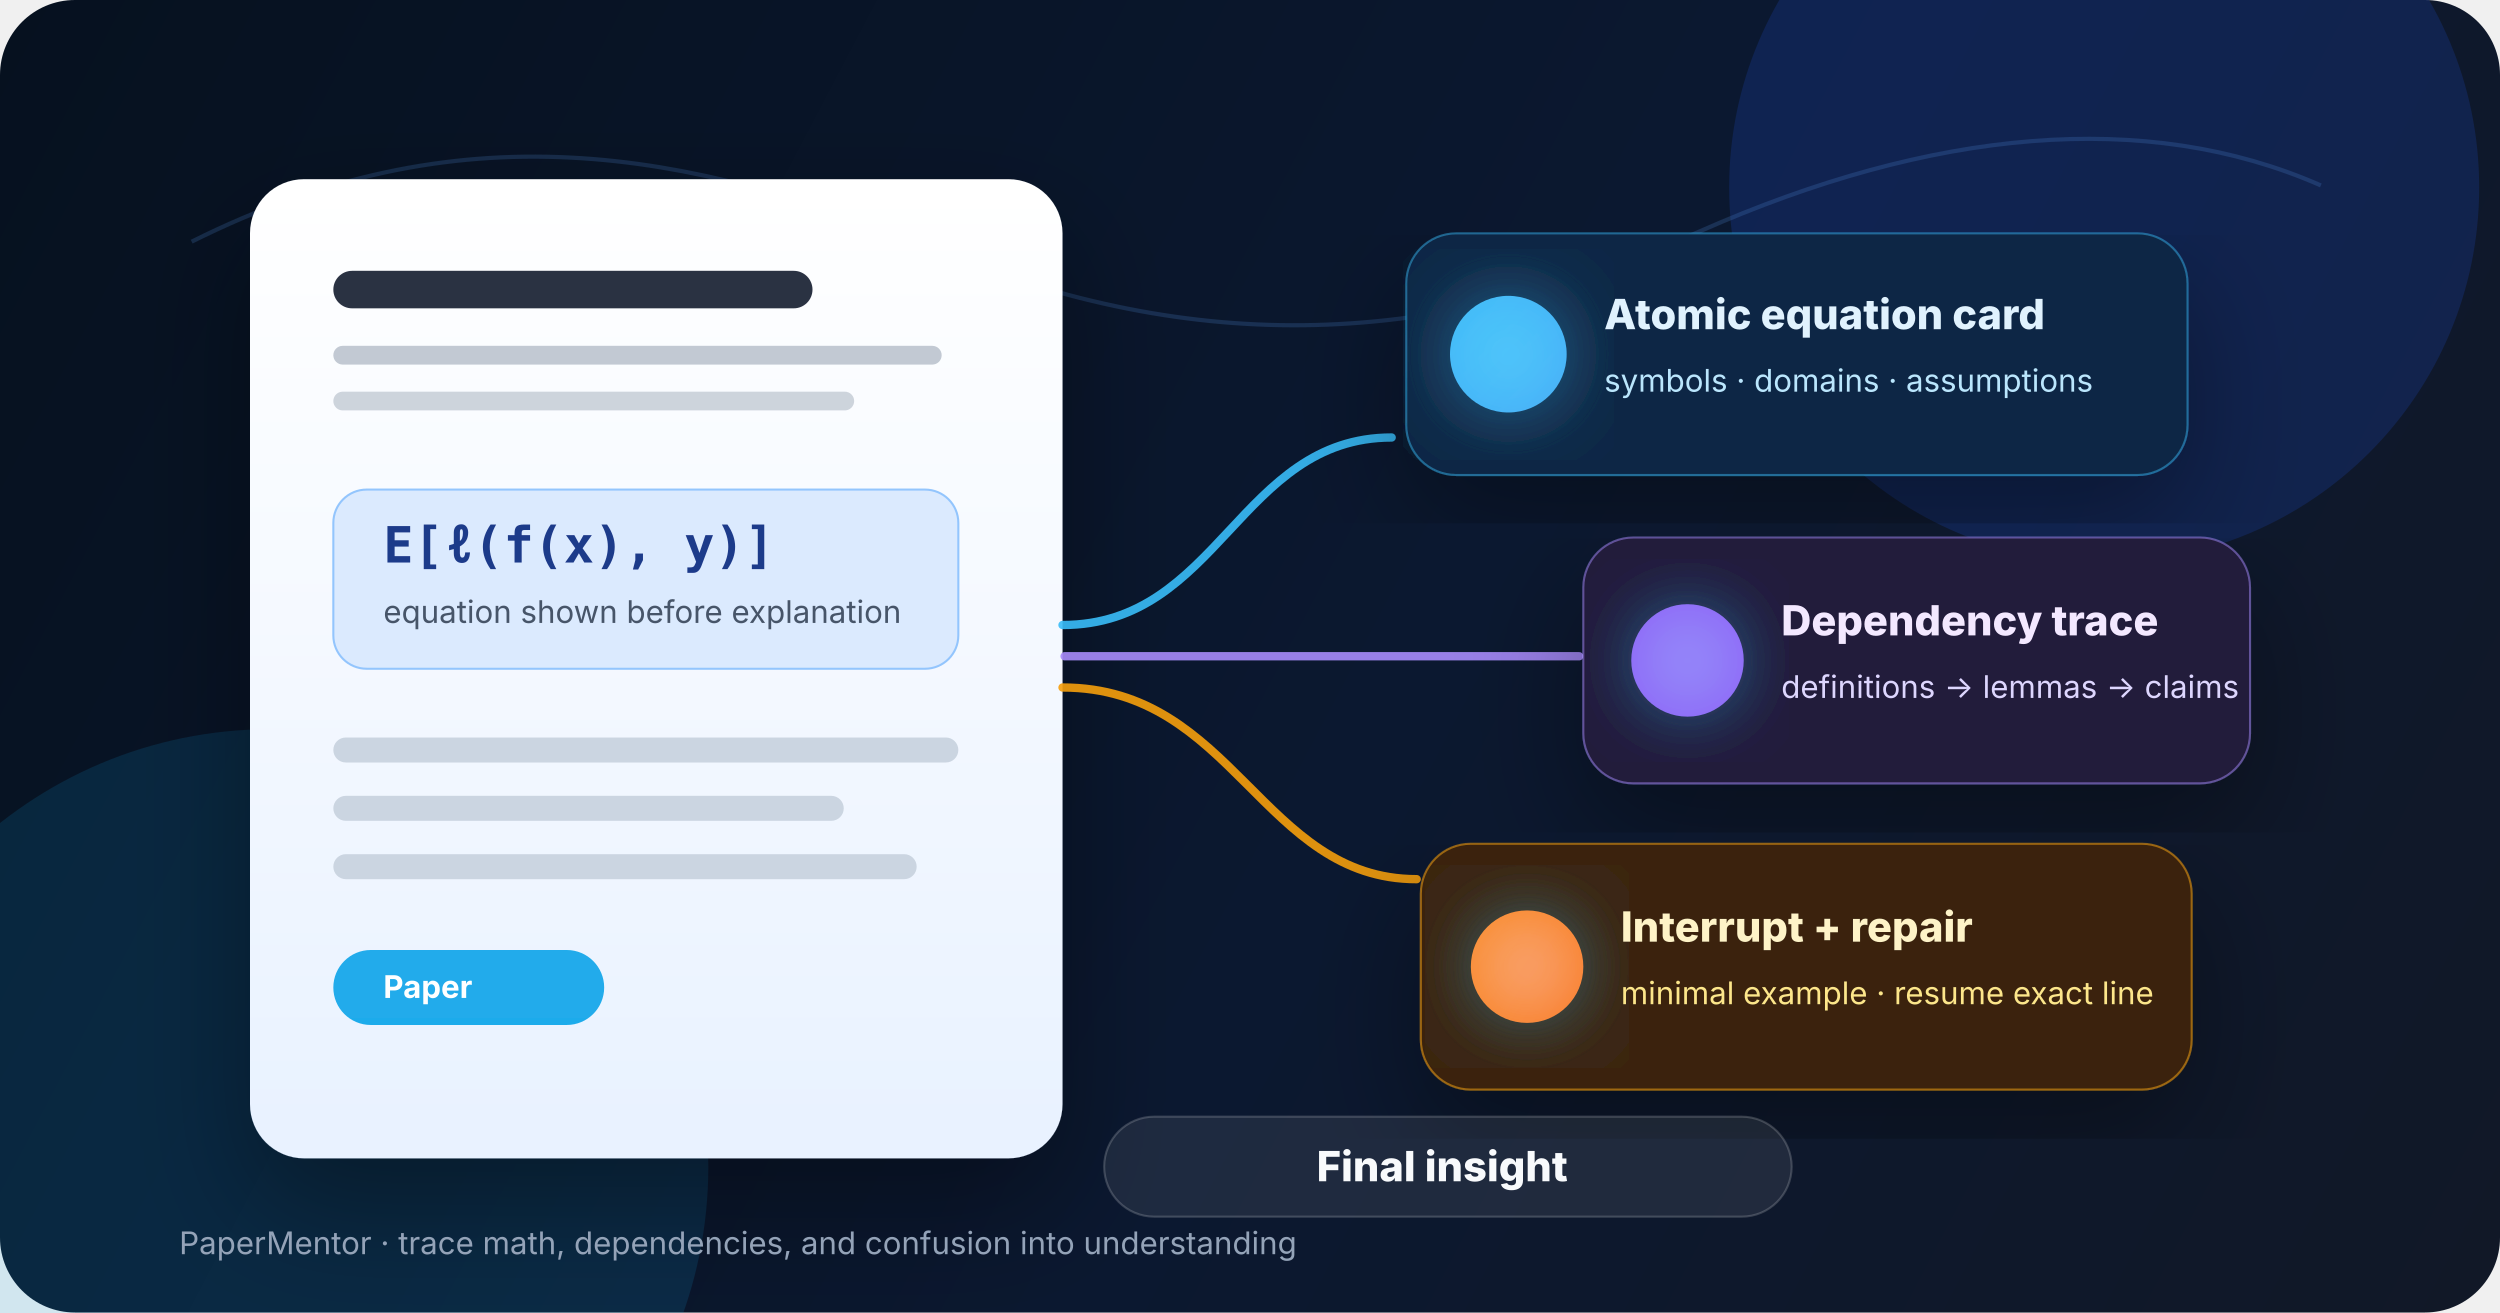
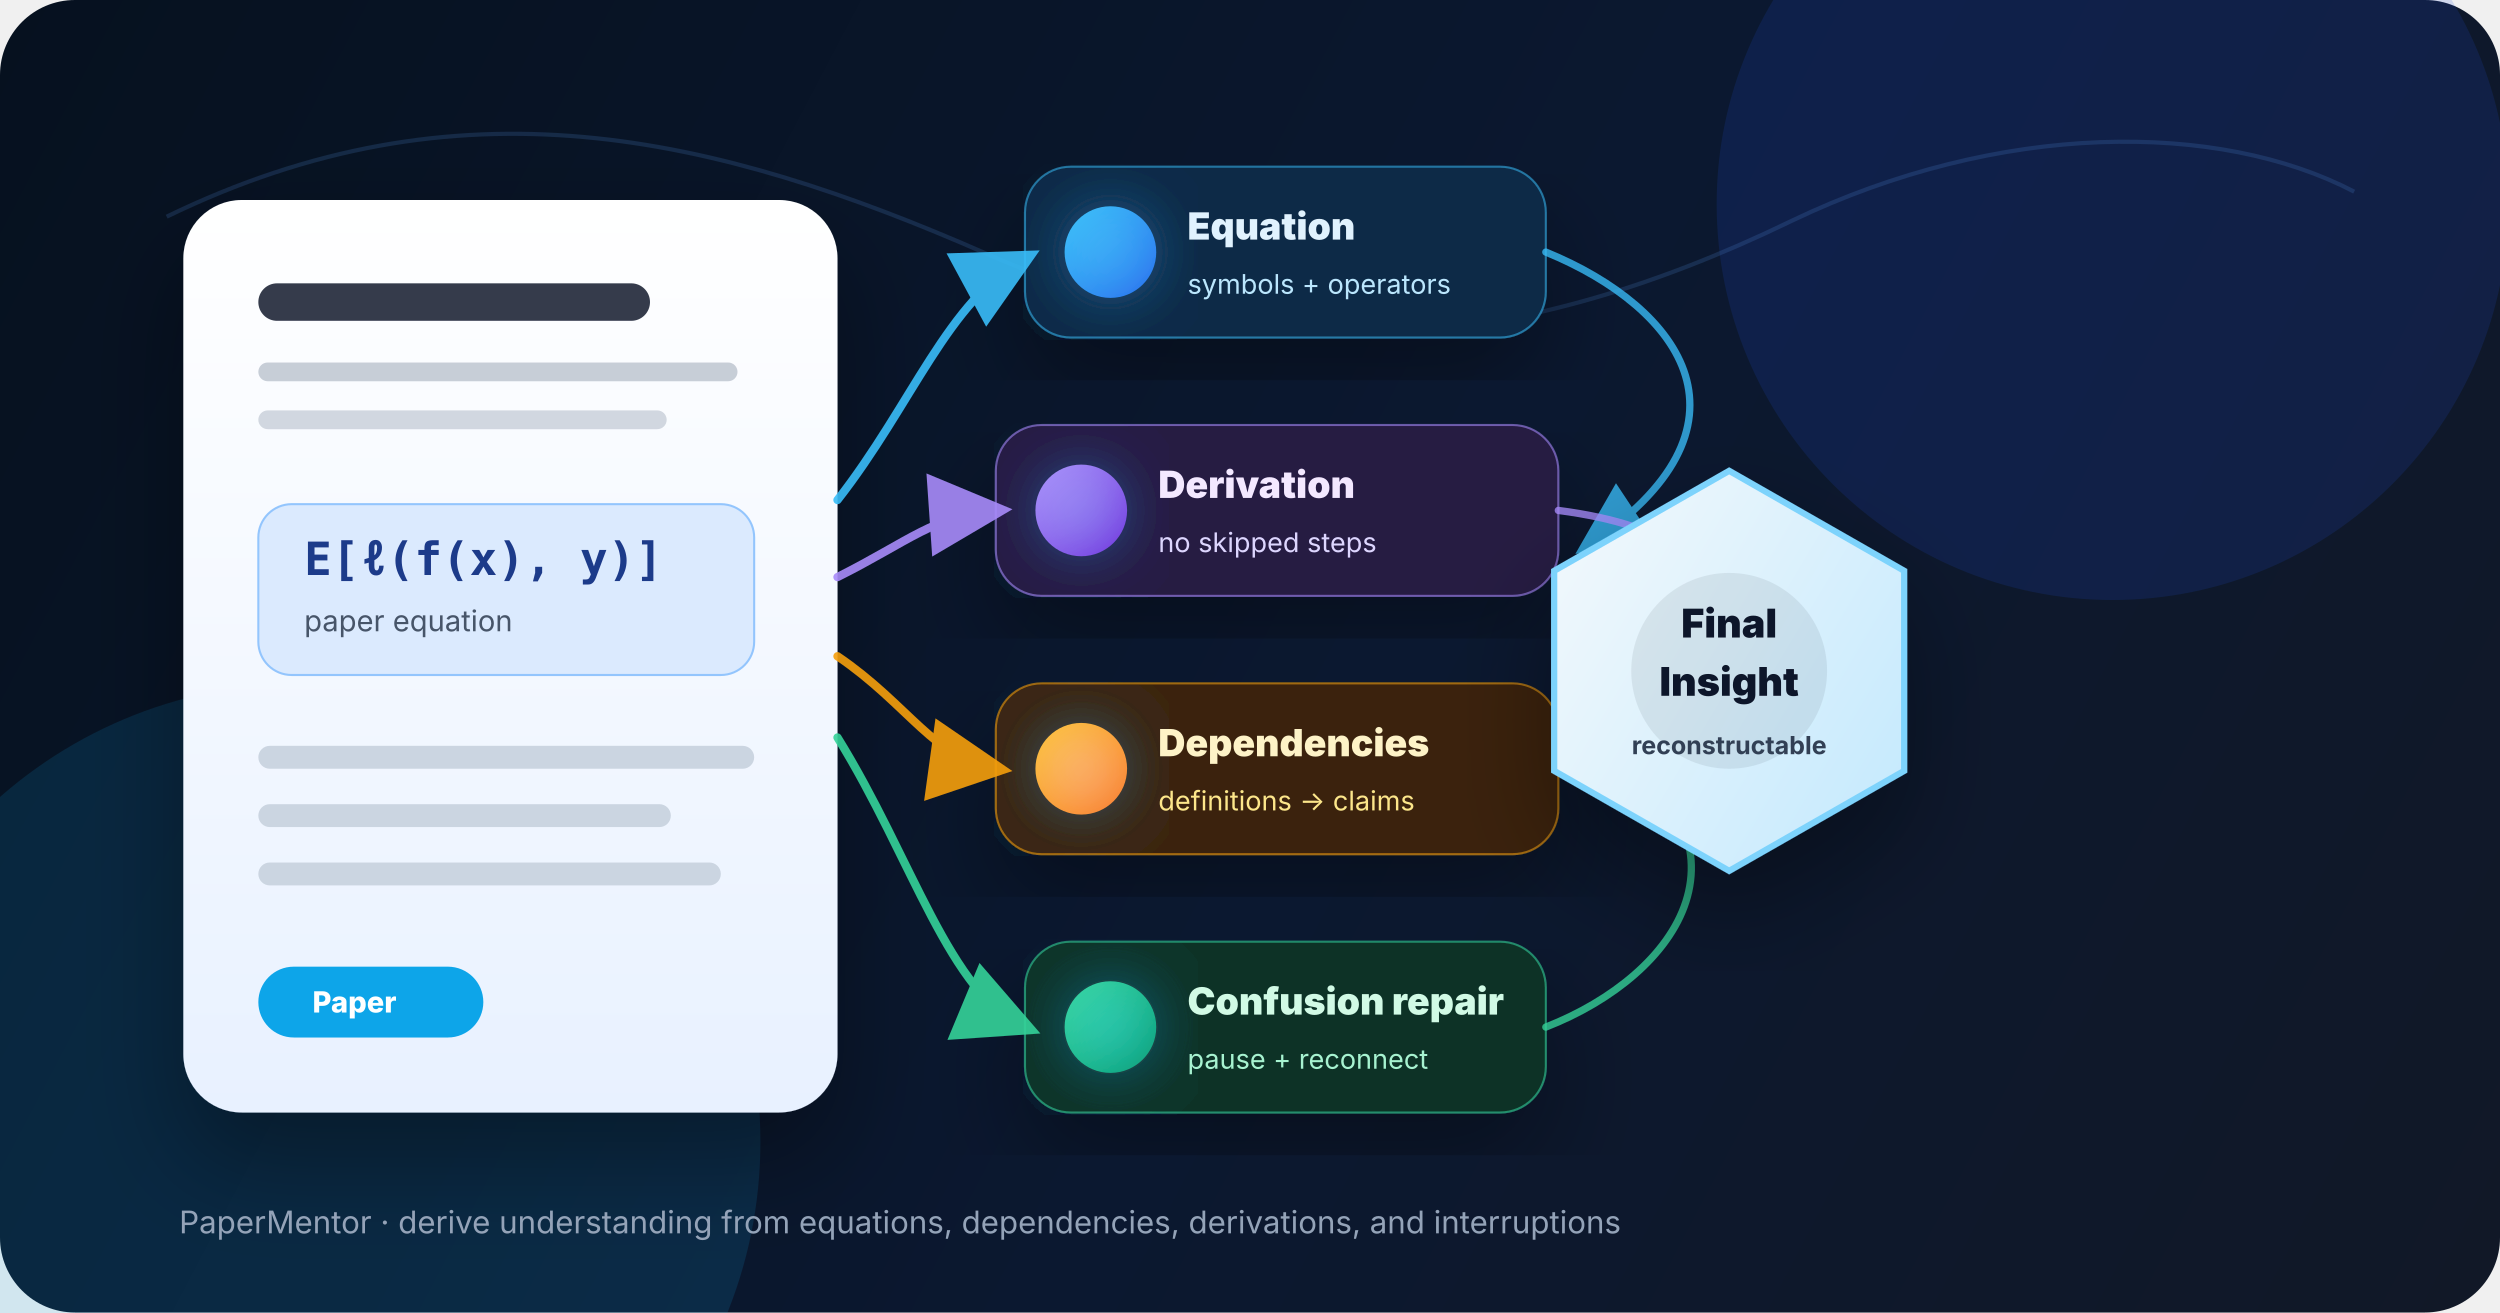
<svg xmlns="http://www.w3.org/2000/svg" width="1200" height="630" viewBox="0 0 1200 630" fill="none" role="img" aria-labelledby="title desc">
  <defs>
    <linearGradient id="bg" x1="0" y1="0" x2="1200" y2="630" gradientUnits="userSpaceOnUse">
      <stop stop-color="#06111F" />
-       <stop offset="0.55" stop-color="#0B1830" />
+       <stop offset="0.54" stop-color="#0B1830" />
      <stop offset="1" stop-color="#111827" />
    </linearGradient>
-     <linearGradient id="paper" x1="260" y1="90" x2="260" y2="540" gradientUnits="userSpaceOnUse">
+     <linearGradient id="paper" x1="125" y1="96" x2="125" y2="534" gradientUnits="userSpaceOnUse">
      <stop stop-color="#FFFFFF" />
-       <stop offset="1" stop-color="#E9F2FF" />
+       <stop offset="1" stop-color="#E8F1FF" />
    </linearGradient>
-     <linearGradient id="blue" x1="640" y1="130" x2="1020" y2="490" gradientUnits="userSpaceOnUse">
+     <linearGradient id="cyan" x1="0" y1="0" x2="1" y2="1">
      <stop stop-color="#38BDF8" />
-       <stop offset="1" stop-color="#6366F1" />
+       <stop offset="1" stop-color="#2563EB" />
    </linearGradient>
-     <linearGradient id="orange" x1="430" y1="370" x2="720" y2="560" gradientUnits="userSpaceOnUse">
+     <linearGradient id="violet" x1="0" y1="0" x2="1" y2="1">
+       <stop stop-color="#A78BFA" />
+       <stop offset="1" stop-color="#6D28D9" />
+     </linearGradient>
+     <linearGradient id="amber" x1="0" y1="0" x2="1" y2="1">
      <stop stop-color="#FBBF24" />
      <stop offset="1" stop-color="#F97316" />
    </linearGradient>
-     <filter id="shadow" x="-20%" y="-20%" width="140%" height="140%" color-interpolation-filters="sRGB">
-       <feDropShadow dx="0" dy="24" stdDeviation="28" flood-color="#000000" flood-opacity="0.35" />
+     <linearGradient id="green" x1="0" y1="0" x2="1" y2="1">
+       <stop stop-color="#34D399" />
+       <stop offset="1" stop-color="#059669" />
+     </linearGradient>
+     <linearGradient id="insight" x1="720" y1="238" x2="975" y2="390" gradientUnits="userSpaceOnUse">
+       <stop stop-color="#F8FAFC" />
+       <stop offset="1" stop-color="#BAE6FD" />
+     </linearGradient>
+     <filter id="shadow" x="-25%" y="-25%" width="150%" height="150%" color-interpolation-filters="sRGB">
+       <feDropShadow dx="0" dy="24" stdDeviation="24" flood-color="#000000" flood-opacity="0.34" />
    </filter>
-     <filter id="glow" x="-40%" y="-40%" width="180%" height="180%" color-interpolation-filters="sRGB">
-       <feGaussianBlur stdDeviation="18" result="blur" />
-       <feColorMatrix in="blur" type="matrix" values="0 0 0 0 0.22 0 0 0 0 0.75 0 0 0 0 0.97 0 0 0 0.45 0" />
+     <filter id="softGlow" x="-45%" y="-45%" width="190%" height="190%" color-interpolation-filters="sRGB">
+       <feGaussianBlur stdDeviation="14" result="blur" />
+       <feColorMatrix in="blur" type="matrix" values="0 0 0 0 0.18 0 0 0 0 0.66 0 0 0 0 0.98 0 0 0 0.40 0" />
      <feBlend in2="SourceGraphic" mode="screen" />
    </filter>
+     <marker id="arrowCyan" markerWidth="10" markerHeight="10" refX="8" refY="5" orient="auto" markerUnits="strokeWidth">
+       <path d="M0 0L10 5L0 10Z" fill="#38BDF8" />
+     </marker>
+     <marker id="arrowViolet" markerWidth="10" markerHeight="10" refX="8" refY="5" orient="auto" markerUnits="strokeWidth">
+       <path d="M0 0L10 5L0 10Z" fill="#A78BFA" />
+     </marker>
+     <marker id="arrowAmber" markerWidth="10" markerHeight="10" refX="8" refY="5" orient="auto" markerUnits="strokeWidth">
+       <path d="M0 0L10 5L0 10Z" fill="#F59E0B" />
+     </marker>
+     <marker id="arrowGreen" markerWidth="10" markerHeight="10" refX="8" refY="5" orient="auto" markerUnits="strokeWidth">
+       <path d="M0 0L10 5L0 10Z" fill="#34D399" />
+     </marker>
  </defs>
  <rect width="1200" height="630" rx="36" fill="url(#bg)" />
-   <circle cx="1010" cy="90" r="180" fill="#1D4ED8" opacity="0.20" />
-   <circle cx="130" cy="560" r="210" fill="#0EA5E9" opacity="0.14" />
-   <path d="M92 116C220 52 329 71 449 120C574 171 688 168 816 111C927 62 1030 52 1114 89" stroke="#60A5FA" stroke-opacity="0.18" stroke-width="2" />
+   <circle cx="1014" cy="98" r="190" fill="#1D4ED8" opacity="0.16" />
+   <circle cx="145" cy="548" r="220" fill="#0EA5E9" opacity="0.14" />
+   <path d="M80 104C220 36 342 64 474 122C604 179 724 172 860 106C960 58 1065 58 1130 92" stroke="#60A5FA" stroke-opacity="0.16" stroke-width="2" />
  <g filter="url(#shadow)">
-     <rect x="120" y="86" width="390" height="470" rx="26" fill="url(#paper)" />
-     <rect x="160" y="130" width="230" height="18" rx="9" fill="#0F172A" opacity="0.88" />
-     <rect x="160" y="166" width="292" height="9" rx="4.5" fill="#64748B" opacity="0.38" />
-     <rect x="160" y="188" width="250" height="9" rx="4.5" fill="#64748B" opacity="0.30" />
-     <rect x="160" y="235" width="300" height="86" rx="16" fill="#DBEAFE" stroke="#93C5FD" />
-     <text x="184" y="270" fill="#1E3A8A" font-family="ui-monospace, SFMono-Regular, Menlo, monospace" font-size="24" font-weight="700">E[ℓ(f(x), y)]</text>
-     <text x="184" y="299" fill="#475569" font-family="Inter, ui-sans-serif, system-ui" font-size="15">equation shown before explanation</text>
-     <rect x="160" y="354" width="300" height="12" rx="6" fill="#CBD5E1" />
-     <rect x="160" y="382" width="245" height="12" rx="6" fill="#CBD5E1" />
-     <rect x="160" y="410" width="280" height="12" rx="6" fill="#CBD5E1" />
-     <rect x="160" y="456" width="130" height="36" rx="18" fill="#0EA5E9" opacity="0.92" />
-     <text x="184" y="479" fill="white" font-family="Inter, ui-sans-serif, system-ui" font-size="15" font-weight="700">Paper</text>
-   </g>
-   <path d="M510 300C585 300 595 210 668 210" stroke="#38BDF8" stroke-width="4" stroke-linecap="round" opacity="0.9" />
-   <path d="M510 330C592 330 606 422 680 422" stroke="#F59E0B" stroke-width="4" stroke-linecap="round" opacity="0.9" />
-   <path d="M511 315C620 315 682 315 758 315" stroke="#A78BFA" stroke-width="4" stroke-linecap="round" opacity="0.9" />
-   <g filter="url(#shadow)">
-     <rect x="675" y="112" width="375" height="116" rx="24" fill="#0F2745" stroke="#38BDF8" stroke-opacity="0.45" />
-     <circle cx="724" cy="170" r="28" fill="url(#blue)" filter="url(#glow)" />
-     <text x="770" y="158" fill="#E0F2FE" font-family="Inter, ui-sans-serif, system-ui" font-size="20" font-weight="800">Atomic equation card</text>
-     <text x="770" y="188" fill="#BAE6FD" font-family="Inter, ui-sans-serif, system-ui" font-size="15">symbols · domains · assumptions</text>
+     <rect x="88" y="96" width="314" height="438" rx="28" fill="url(#paper)" />
+     <rect x="124" y="136" width="188" height="18" rx="9" fill="#0F172A" opacity="0.84" />
+     <rect x="124" y="174" width="230" height="9" rx="4.5" fill="#64748B" opacity="0.34" />
+     <rect x="124" y="197" width="196" height="9" rx="4.5" fill="#64748B" opacity="0.27" />
+     <rect x="124" y="242" width="238" height="82" rx="16" fill="#DBEAFE" stroke="#93C5FD" />
+     <text x="146" y="276" fill="#1E3A8A" font-family="ui-monospace, SFMono-Regular, Menlo, monospace" font-size="22" font-weight="800">E[ℓ(f(x), y)]</text>
+     <text x="146" y="303" fill="#475569" font-family="Inter, ui-sans-serif, system-ui" font-size="14">paper equation</text>
+     <rect x="124" y="358" width="238" height="11" rx="5.5" fill="#CBD5E1" />
+     <rect x="124" y="386" width="198" height="11" rx="5.5" fill="#CBD5E1" />
+     <rect x="124" y="414" width="222" height="11" rx="5.5" fill="#CBD5E1" />
+     <rect x="124" y="464" width="108" height="34" rx="17" fill="#0EA5E9" />
+     <text x="150" y="486" fill="white" font-family="Inter, ui-sans-serif, system-ui" font-size="14" font-weight="800">Paper</text>
  </g>
  <g filter="url(#shadow)">
-     <rect x="760" y="258" width="320" height="118" rx="24" fill="#211A3A" stroke="#A78BFA" stroke-opacity="0.50" />
-     <circle cx="810" cy="317" r="27" fill="#8B5CF6" filter="url(#glow)" />
-     <text x="855" y="305" fill="#F3E8FF" font-family="Inter, ui-sans-serif, system-ui" font-size="20" font-weight="800">Dependency trace</text>
-     <text x="855" y="335" fill="#DDD6FE" font-family="Inter, ui-sans-serif, system-ui" font-size="15">definitions → lemmas → claims</text>
+     <rect x="492" y="80" width="250" height="82" rx="22" fill="#0E2A47" stroke="#38BDF8" stroke-opacity="0.54" />
+     <circle cx="533" cy="121" r="22" fill="url(#cyan)" filter="url(#softGlow)" />
+     <text x="570" y="115" fill="#E0F2FE" font-family="Inter, ui-sans-serif, system-ui" font-size="18" font-weight="850">Equation</text>
+     <text x="570" y="141" fill="#BAE6FD" font-family="Inter, ui-sans-serif, system-ui" font-size="13">symbols + operators</text>
  </g>
  <g filter="url(#shadow)">
-     <rect x="682" y="405" width="370" height="118" rx="24" fill="#3A2410" stroke="#F59E0B" stroke-opacity="0.55" />
-     <circle cx="733" cy="464" r="27" fill="url(#orange)" filter="url(#glow)" />
-     <text x="778" y="452" fill="#FEF3C7" font-family="Inter, ui-sans-serif, system-ui" font-size="20" font-weight="800">Interrupt + repair</text>
-     <text x="778" y="482" fill="#FDE68A" font-family="Inter, ui-sans-serif, system-ui" font-size="15">minimal example · resume exact line</text>
+     <rect x="478" y="204" width="270" height="82" rx="22" fill="#251A43" stroke="#A78BFA" stroke-opacity="0.58" />
+     <circle cx="519" cy="245" r="22" fill="url(#violet)" filter="url(#softGlow)" />
+     <text x="556" y="239" fill="#F3E8FF" font-family="Inter, ui-sans-serif, system-ui" font-size="18" font-weight="850">Derivation</text>
+     <text x="556" y="265" fill="#DDD6FE" font-family="Inter, ui-sans-serif, system-ui" font-size="13">no skipped steps</text>
  </g>
-   <g>
-     <rect x="530" y="536" width="330" height="48" rx="24" fill="#FFFFFF" fill-opacity="0.08" stroke="#FFFFFF" stroke-opacity="0.18" />
-     <text x="632" y="567" fill="#F8FAFC" font-family="Inter, ui-sans-serif, system-ui" font-size="20" font-weight="800">Final insight</text>
+   <g filter="url(#shadow)">
+     <rect x="478" y="328" width="270" height="82" rx="22" fill="#3A2410" stroke="#F59E0B" stroke-opacity="0.58" />
+     <circle cx="519" cy="369" r="22" fill="url(#amber)" filter="url(#softGlow)" />
+     <text x="556" y="363" fill="#FEF3C7" font-family="Inter, ui-sans-serif, system-ui" font-size="18" font-weight="850">Dependencies</text>
+     <text x="556" y="389" fill="#FDE68A" font-family="Inter, ui-sans-serif, system-ui" font-size="13">definitions → claims</text>
  </g>
-   <text x="86" y="602" fill="#94A3B8" font-family="Inter, ui-sans-serif, system-ui" font-size="15">PaperMentor · trace math, dependencies, and confusion into understanding</text>
+   <g filter="url(#shadow)">
+     <rect x="492" y="452" width="250" height="82" rx="22" fill="#0D3328" stroke="#34D399" stroke-opacity="0.58" />
+     <circle cx="533" cy="493" r="22" fill="url(#green)" filter="url(#softGlow)" />
+     <text x="570" y="487" fill="#D1FAE5" font-family="Inter, ui-sans-serif, system-ui" font-size="18" font-weight="850">Confusion repair</text>
+     <text x="570" y="513" fill="#A7F3D0" font-family="Inter, ui-sans-serif, system-ui" font-size="13">pause + reconnect</text>
+   </g>
+   <path d="M402 240C438 194 455 144 492 124" stroke="#38BDF8" stroke-width="4" stroke-linecap="round" marker-end="url(#arrowCyan)" opacity="0.90" />
+   <path d="M402 277C436 260 449 247 478 245" stroke="#A78BFA" stroke-width="4" stroke-linecap="round" marker-end="url(#arrowViolet)" opacity="0.90" />
+   <path d="M402 315C436 338 449 365 478 369" stroke="#F59E0B" stroke-width="4" stroke-linecap="round" marker-end="url(#arrowAmber)" opacity="0.90" />
+   <path d="M402 354C438 412 456 478 492 493" stroke="#34D399" stroke-width="4" stroke-linecap="round" marker-end="url(#arrowGreen)" opacity="0.90" />
+   <path d="M742 121C808 148 848 205 762 262" stroke="#38BDF8" stroke-width="3.5" stroke-linecap="round" marker-end="url(#arrowCyan)" opacity="0.78" />
+   <path d="M748 245C802 252 842 274 756 299" stroke="#A78BFA" stroke-width="3.5" stroke-linecap="round" marker-end="url(#arrowViolet)" opacity="0.78" />
+   <path d="M748 369C802 360 842 340 756 318" stroke="#F59E0B" stroke-width="3.5" stroke-linecap="round" marker-end="url(#arrowAmber)" opacity="0.78" />
+   <path d="M742 493C806 468 850 405 764 350" stroke="#34D399" stroke-width="3.5" stroke-linecap="round" marker-end="url(#arrowGreen)" opacity="0.78" />
+   <g filter="url(#shadow)">
+     <path d="M830 226L914 274L914 370L830 418L746 370L746 274L830 226Z" fill="url(#insight)" />
+     <path d="M830 226L914 274L914 370L830 418L746 370L746 274L830 226Z" stroke="#7DD3FC" stroke-width="3" />
+     <circle cx="830" cy="322" r="47" fill="#0F172A" opacity="0.08" />
+     <text x="830" y="306" text-anchor="middle" fill="#0F172A" font-family="Inter, ui-sans-serif, system-ui" font-size="19" font-weight="900">Final</text>
+     <text x="830" y="334" text-anchor="middle" fill="#0F172A" font-family="Inter, ui-sans-serif, system-ui" font-size="19" font-weight="900">Insight</text>
+     <text x="830" y="362" text-anchor="middle" fill="#334155" font-family="Inter, ui-sans-serif, system-ui" font-size="12" font-weight="700">reconstructable</text>
+   </g>
+   <text x="86" y="592" fill="#94A3B8" font-family="Inter, ui-sans-serif, system-ui" font-size="15">PaperMentor · derive understanding from equations, dependencies, derivations, and interruptions</text>
</svg>
